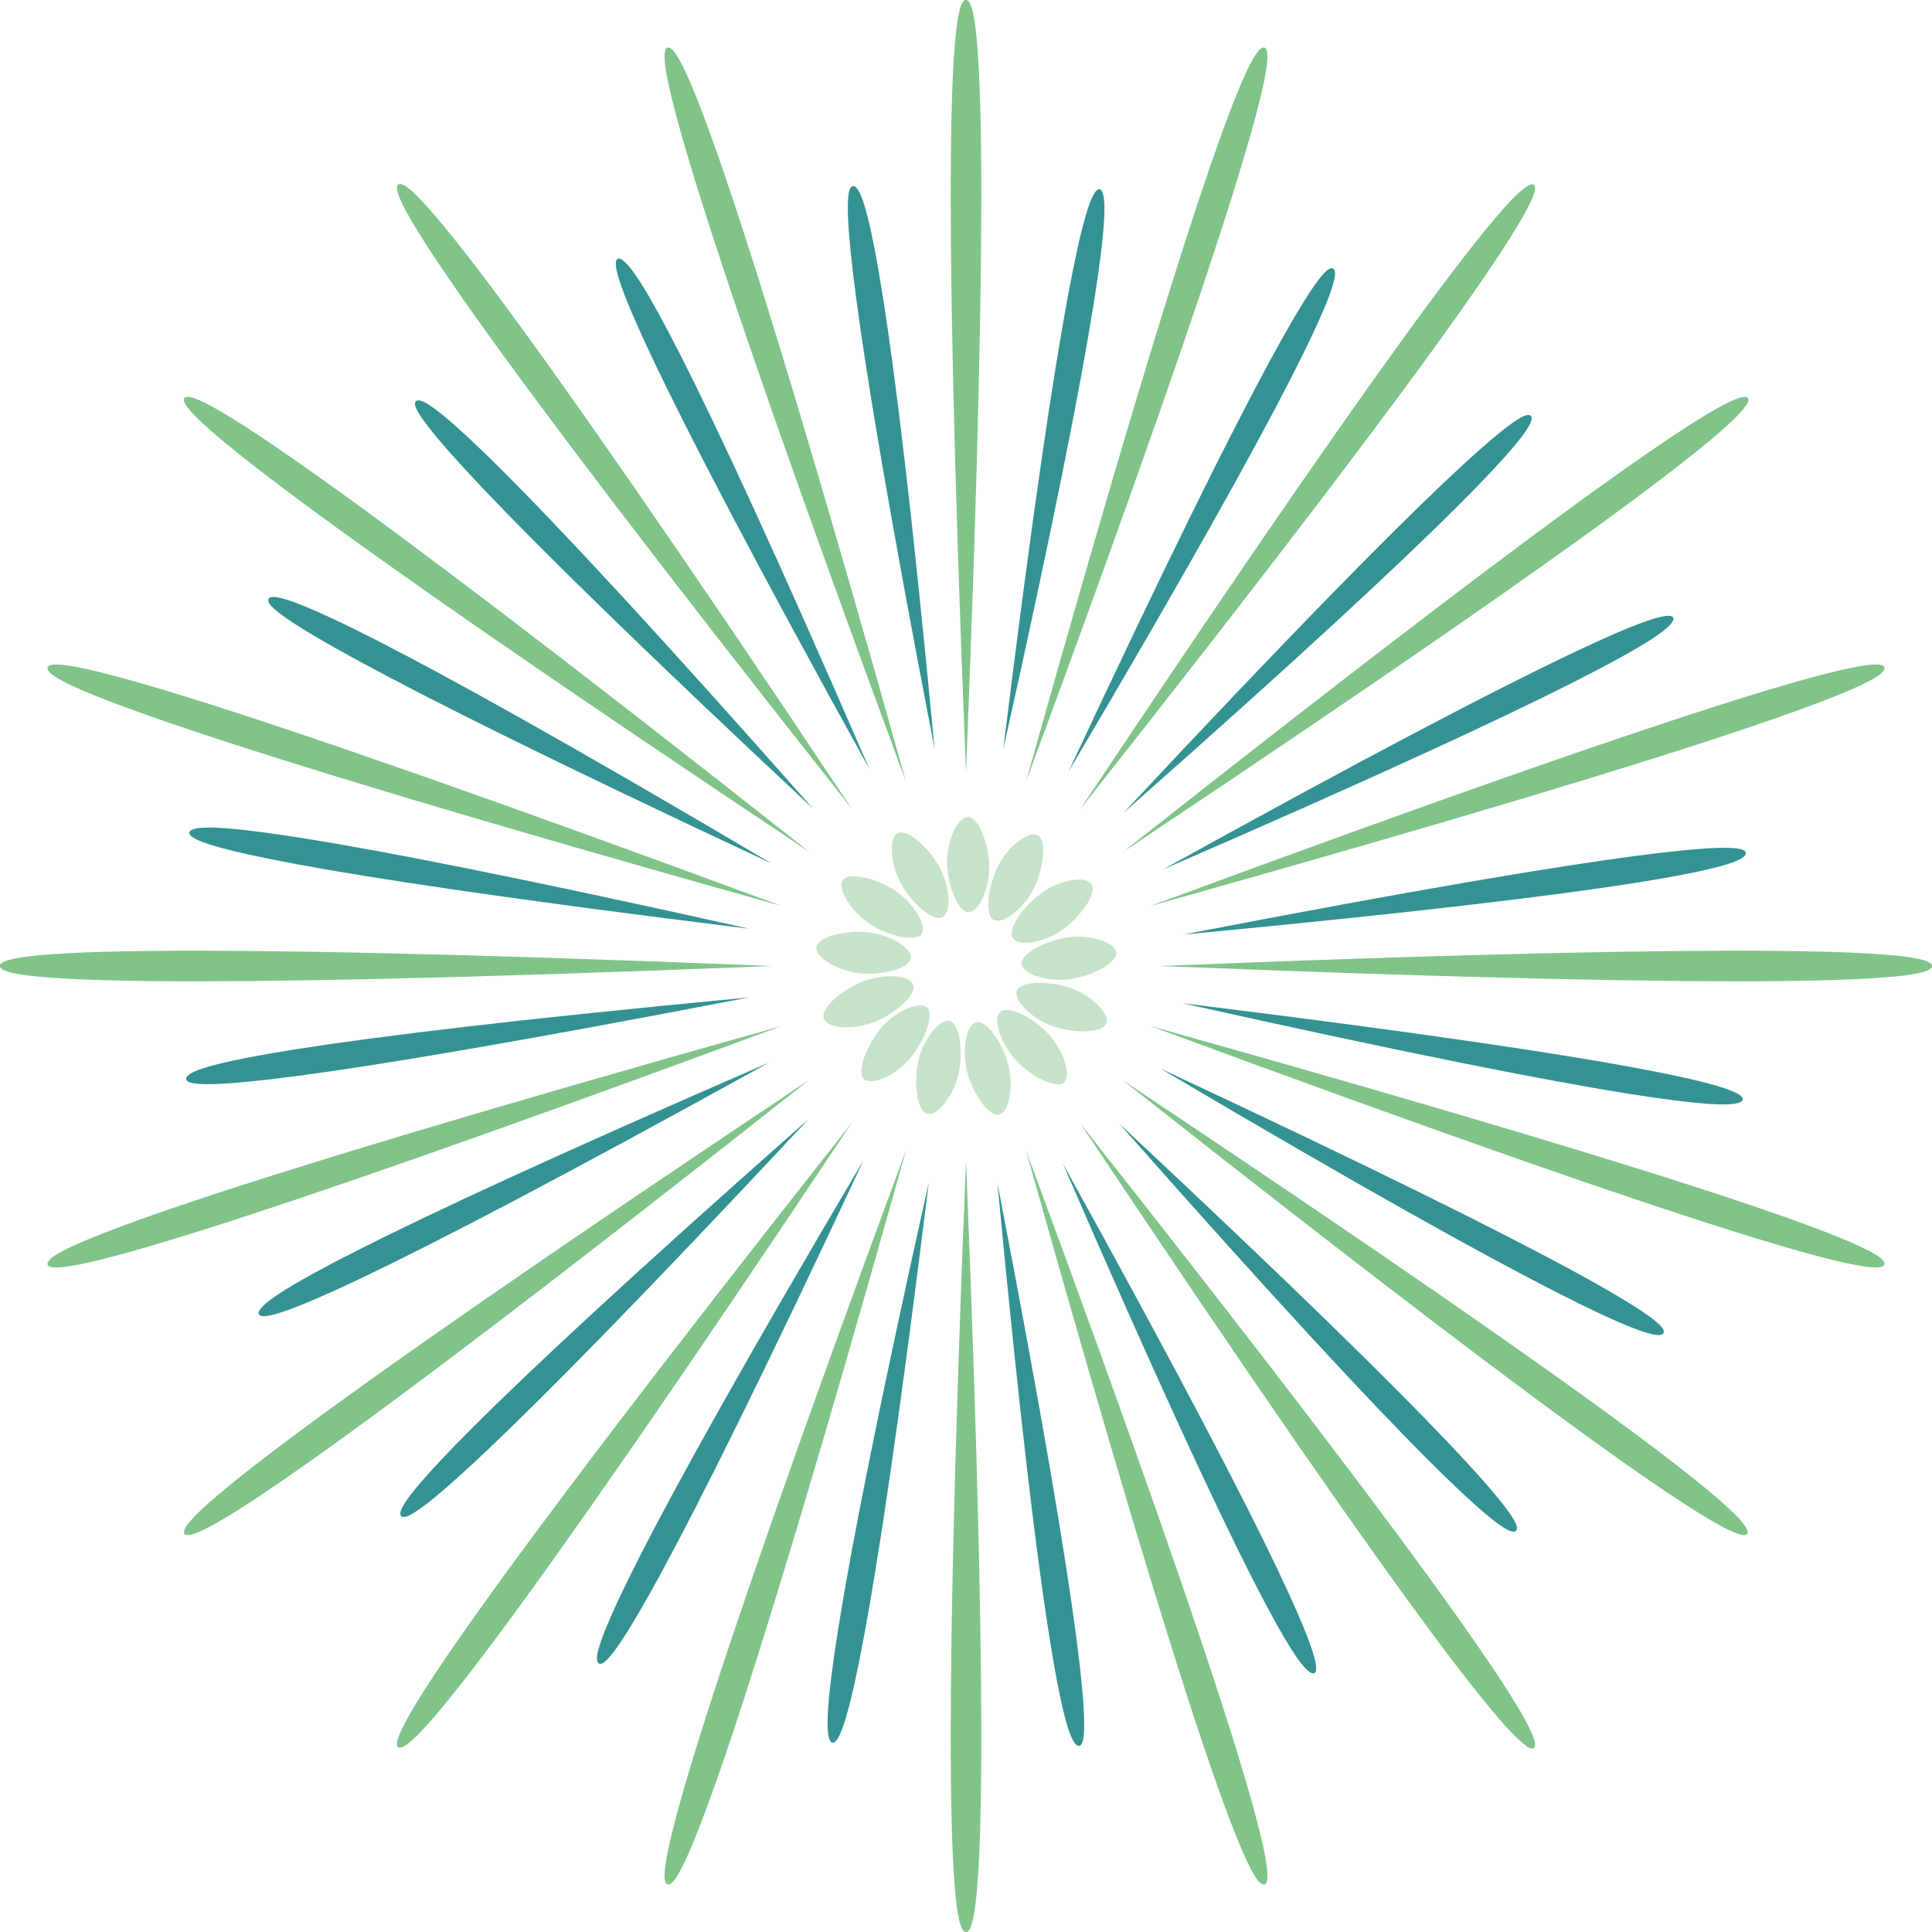
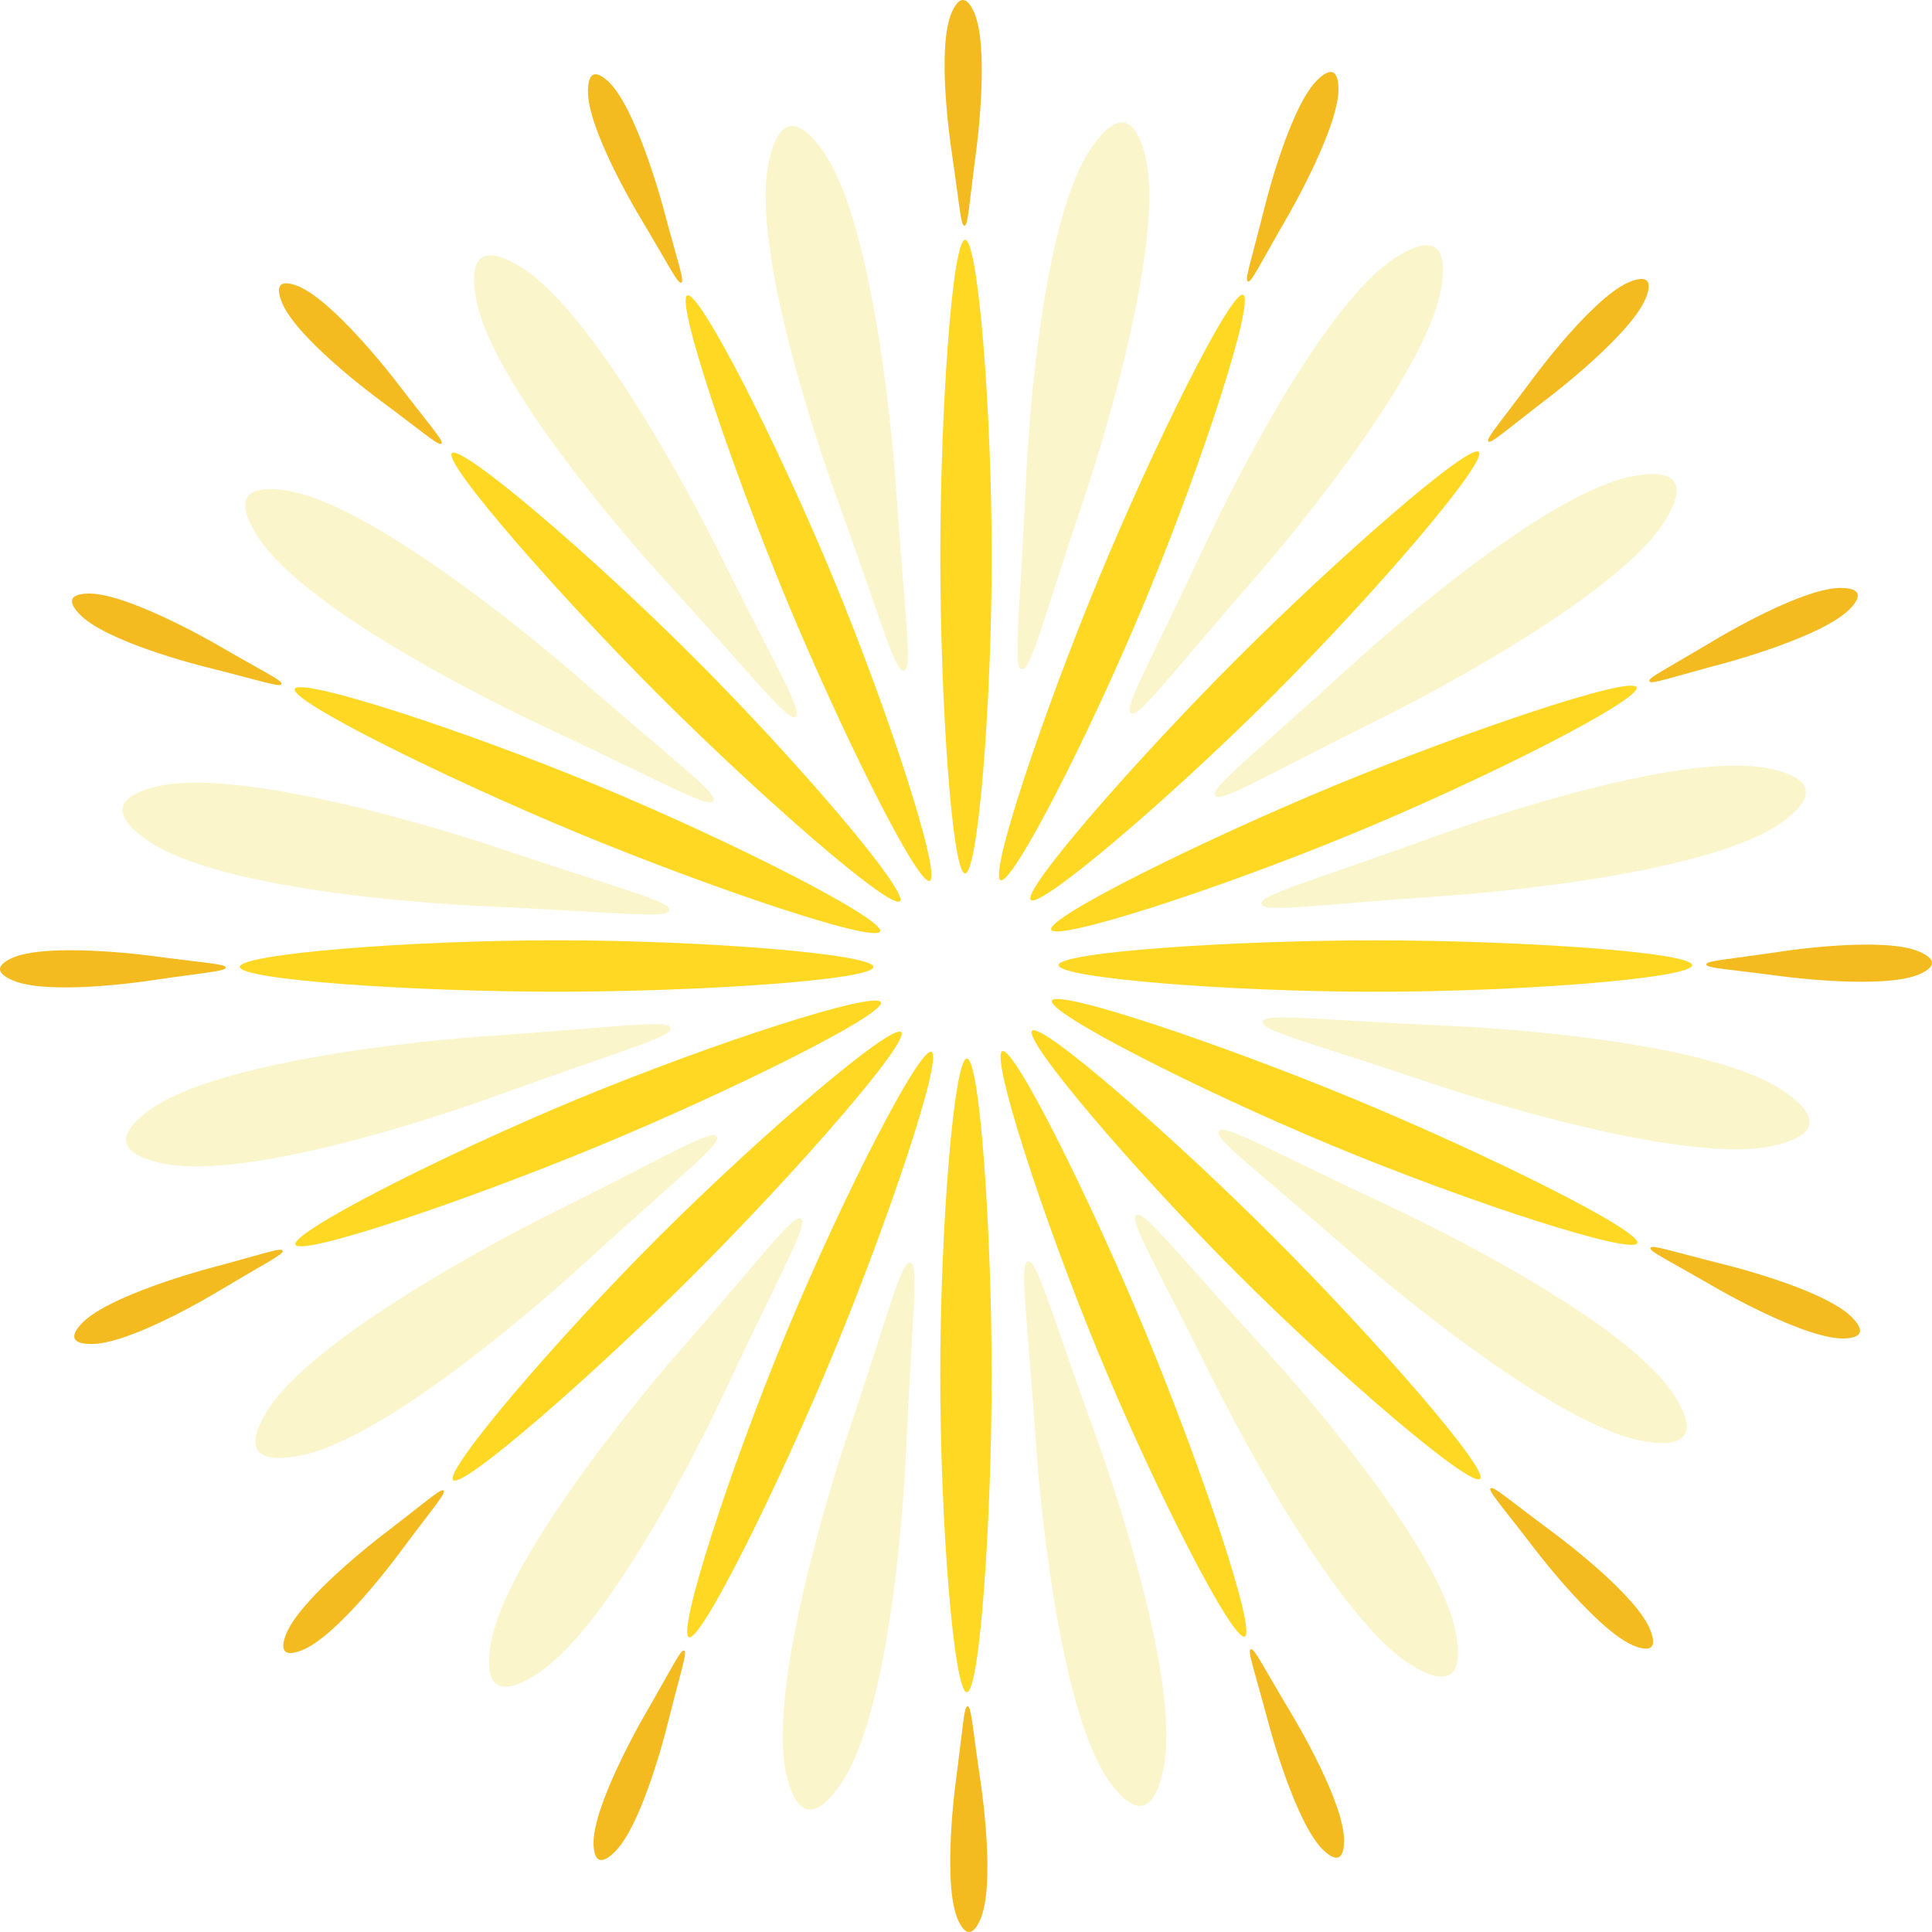
- <svg xmlns="http://www.w3.org/2000/svg" id="a" data-name="图层 1" width="40" height="40" viewBox="0 0 40 40">
+ <svg xmlns="http://www.w3.org/2000/svg" id="a" data-name="图层 1" width="400" height="400" viewBox="0 0 400 400">
  <g>
-     <path d="M19.9,39.89c-.16-.41-.44-2.48.1-15.88.54,13.39.26,15.47.1,15.88-.06.15-.14.15-.2,0Z" fill="#80c489" />
-     <path d="M13.76,38.88c-.03-.44.35-2.5,5-15.07-3.62,12.9-4.53,14.79-4.81,15.13-.1.12-.18.1-.19-.06Z" fill="#80c489" />
-     <path d="M8.23,36.03c.11-.43,1.1-2.27,9.41-12.79-7.43,11.15-8.88,12.67-9.25,12.9-.14.09-.2.04-.16-.12Z" fill="#80c489" />
-     <path d="M3.85,31.61c.23-.37,1.75-1.82,12.9-9.25C6.24,30.67,4.4,31.66,3.97,31.77c-.16.04-.2-.02-.12-.16Z" fill="#80c489" />
-     <path d="M1.06,26.05c.34-.28,2.23-1.19,15.13-4.81C3.62,25.89,1.56,26.27,1.12,26.24c-.16-.01-.18-.08-.06-.19Z" fill="#80c489" />
-     <path d="M.11,19.9c.41-.16,2.48-.44,15.88.1-13.39.54-15.47.26-15.88.1-.15-.06-.15-.14,0-.2Z" fill="#80c489" />
-     <path d="M1.12,13.76c.44-.03,2.5.35,15.07,5C3.28,15.14,1.39,14.23,1.06,13.95c-.12-.1-.1-.18.06-.19Z" fill="#80c489" />
-     <path d="M3.97,8.23c.43.11,2.27,1.1,12.79,9.41C5.6,10.21,4.09,8.76,3.85,8.39c-.09-.14-.04-.2.12-.16Z" fill="#80c489" />
-     <path d="M8.39,3.85c.37.23,1.82,1.75,9.25,12.9C9.33,6.24,8.34,4.4,8.23,3.97c-.04-.16.02-.2.16-.12Z" fill="#80c489" />
-     <path d="M13.95,1.06c.28.34,1.19,2.23,4.81,15.13C14.11,3.62,13.73,1.56,13.76,1.12c.01-.16.08-.18.19-.06Z" fill="#80c489" />
-     <path d="M20.1.11c.16.41.44,2.48-.1,15.88-.54-13.39-.26-15.47-.1-15.88.06-.15.14-.15.2,0Z" fill="#80c489" />
-     <path d="M26.24,1.12c.03.44-.35,2.5-5,15.07C24.86,3.28,25.77,1.39,26.05,1.06c.1-.12.18-.1.19.06Z" fill="#80c489" />
-     <path d="M31.77,3.97c-.11.43-1.1,2.27-9.41,12.79,7.43-11.15,8.88-12.67,9.25-12.9.14-.09.2-.04.16.12Z" fill="#80c489" />
-     <path d="M36.15,8.39c-.23.37-1.75,1.82-12.9,9.25,10.52-8.31,12.36-9.3,12.79-9.41.16-.04.2.02.12.16Z" fill="#80c489" />
-     <path d="M38.94,13.95c-.34.28-2.23,1.19-15.13,4.81,12.57-4.65,14.63-5.03,15.07-5,.16.01.18.08.06.19Z" fill="#80c489" />
-     <path d="M39.89,20.1c-.41.16-2.48.44-15.88-.1,13.39-.54,15.47-.26,15.88-.1.15.06.15.14,0,.2Z" fill="#80c489" />
-     <path d="M38.88,26.24c-.44.03-2.5-.35-15.07-5,12.9,3.62,14.79,4.53,15.13,4.81.12.1.1.18-.06.19Z" fill="#80c489" />
-     <path d="M36.03,31.77c-.43-.11-2.27-1.1-12.79-9.41,11.15,7.43,12.67,8.88,12.9,9.25.09.14.04.2-.12.16Z" fill="#80c489" />
-     <path d="M31.61,36.15c-.37-.23-1.82-1.75-9.25-12.9,8.31,10.52,9.3,12.36,9.41,12.79.04.16-.02.2-.16.12Z" fill="#80c489" />
-     <path d="M26.05,38.94c-.28-.34-1.19-2.23-4.81-15.13,4.65,12.57,5.03,14.63,5,15.07-.01.16-.08.18-.19.06Z" fill="#80c489" />
+     <path d="M200.17,350.35c2.7-.01,5.14-35.91,5.14-65.61,0-29.73-2.43-65.57-5.13-65.58-2.65-.01-5.49,34.75-5.51,65.24-.02,30.92,2.84,65.96,5.5,65.95Z" fill="#ffd824" />
+     <path d="M142.62,338.98c2.5,1.02,18.49-31.21,29.86-58.65,11.38-27.46,22.85-61.51,20.36-62.55-2.45-1.03-18.37,30-30.06,58.17-11.86,28.56-22.62,62.02-20.15,63.03Z" fill="#ffd824" />
+     <path d="M93.81,306.44c1.92,1.9,29.02-21.76,50.03-42.76,21.02-21.02,44.65-48.08,42.75-50-1.87-1.88-28.45,20.69-50.03,42.23-21.88,21.85-44.63,48.64-42.74,50.52Z" fill="#ffd824" />
+     <path d="M61.16,257.7c1.04,2.49,35.14-9,62.58-20.36,27.47-11.37,59.65-27.34,58.63-29.83-1.01-2.46-34.21,8.23-62.39,19.87-28.58,11.81-59.85,27.86-58.82,30.32Z" fill="#ffd824" />
+     <path d="M49.65,200.18c.01,2.7,35.91,5.14,65.61,5.14,29.73,0,65.57-2.43,65.58-5.13.01-2.65-34.75-5.49-65.24-5.51-30.92-.02-65.96,2.84-65.95,5.5Z" fill="#ffd824" />
+     <path d="M61.02,142.63c-1.02,2.5,31.21,18.49,58.65,29.85,27.47,11.38,61.51,22.85,62.55,20.36,1.03-2.45-30-18.37-58.17-30.06-28.56-11.86-62.02-22.62-63.03-20.15Z" fill="#ffd824" />
+     <path d="M93.56,93.81c-1.9,1.92,21.76,29.02,42.76,50.03,21.02,21.02,48.08,44.64,50,42.75,1.88-1.87-20.69-28.45-42.24-50.03-21.85-21.88-48.64-44.63-50.52-42.74Z" fill="#ffd824" />
+     <path d="M142.3,61.16c-2.49,1.04,9,35.14,20.36,62.58,11.37,27.47,27.34,59.65,29.83,58.63,2.46-1.01-8.23-34.21-19.87-62.39-11.81-28.58-27.86-59.85-30.32-58.82Z" fill="#ffd824" />
+     <path d="M199.82,49.65c-2.7.01-5.14,35.91-5.14,65.61,0,29.73,2.43,65.57,5.13,65.58,2.65.01,5.49-34.75,5.51-65.24.02-30.92-2.84-65.96-5.5-65.95Z" fill="#ffd824" />
+     <path d="M257.38,61.03c-2.5-1.02-18.49,31.21-29.86,58.65-11.38,27.46-22.85,61.51-20.36,62.55,2.45,1.03,18.37-30,30.06-58.17,11.86-28.56,22.62-62.02,20.15-63.03Z" fill="#ffd824" />
+     <path d="M306.19,93.56c-1.92-1.9-29.02,21.76-50.03,42.76-21.02,21.02-44.65,48.08-42.75,50,1.87,1.88,28.45-20.69,50.03-42.23,21.88-21.85,44.63-48.64,42.74-50.52Z" fill="#ffd824" />
+     <path d="M338.84,142.3c-1.04-2.49-35.14,9-62.58,20.36-27.47,11.37-59.65,27.34-58.63,29.83,1.01,2.46,34.21-8.23,62.39-19.87,28.58-11.81,59.85-27.86,58.82-30.32Z" fill="#ffd824" />
+     <path d="M350.35,199.83c-.01-2.7-35.91-5.14-65.61-5.14-29.73,0-65.57,2.43-65.58,5.13-.01,2.65,34.75,5.49,65.24,5.51,30.92.02,65.96-2.84,65.95-5.5Z" fill="#ffd824" />
+     <path d="M338.98,257.38c1.02-2.5-31.21-18.49-58.65-29.85-27.47-11.38-61.51-22.85-62.55-20.36-1.03,2.45,30,18.37,58.17,30.06,28.56,11.86,62.02,22.62,63.03,20.15Z" fill="#ffd824" />
+     <path d="M306.44,306.19c1.9-1.92-21.76-29.02-42.76-50.03-21.02-21.02-48.08-44.64-50-42.75-1.88,1.87,20.69,28.45,42.24,50.03,21.85,21.88,48.64,44.63,50.52,42.74Z" fill="#ffd824" />
+     <path d="M257.7,338.84c2.49-1.04-9-35.14-20.36-62.58-11.37-27.47-27.34-59.65-29.83-58.63-2.46,1.01,8.23,34.21,19.87,62.39,11.81,28.58,27.86,59.85,30.32,58.82Z" fill="#ffd824" />
  </g>
  <g>
-     <path d="M12.36,34.31c.03-.36.54-1.87,5.52-10.29-4.22,9.03-5.13,10.23-5.38,10.4-.09.06-.15.02-.14-.11Z" fill="#349293" />
-     <path d="M8.31,31.25c.14-.33,1.1-1.61,8.43-8.08-6.81,7.29-8.04,8.14-8.33,8.23-.11.03-.15-.03-.1-.15Z" fill="#349293" />
-     <path d="M5.41,27.08c.23-.28,1.54-1.19,10.51-5.08-8.73,4.83-10.16,5.26-10.47,5.25-.11,0-.13-.07-.04-.17Z" fill="#349293" />
-     <path d="M3.94,22.23c.31-.19,1.83-.66,11.57-1.58-9.79,1.89-11.29,1.86-11.58,1.76-.11-.04-.1-.11.01-.18Z" fill="#349293" />
-     <path d="M4.03,17.16c.35-.09,1.95-.06,11.49,2.07-9.9-1.22-11.31-1.72-11.55-1.91-.09-.07-.06-.13.06-.16Z" fill="#349293" />
-     <path d="M5.69,12.36c.36.03,1.87.54,10.29,5.52-9.03-4.22-10.23-5.13-10.4-5.38-.06-.09-.02-.15.11-.14Z" fill="#349293" />
-     <path d="M8.75,8.31c.33.14,1.61,1.1,8.08,8.43-7.29-6.81-8.14-8.04-8.23-8.33-.03-.11.03-.15.15-.1Z" fill="#349293" />
-     <path d="M12.92,5.41c.28.23,1.19,1.54,5.08,10.51-4.83-8.73-5.26-10.16-5.25-10.47,0-.11.07-.13.17-.04Z" fill="#349293" />
-     <path d="M17.77,3.94c.19.31.66,1.83,1.58,11.57-1.89-9.79-1.86-11.29-1.76-11.58.04-.11.11-.1.18.01Z" fill="#349293" />
-     <path d="M22.84,4.03c.09.35.06,1.95-2.07,11.49,1.22-9.9,1.72-11.31,1.91-11.55.07-.09.13-.06.16.06Z" fill="#349293" />
-     <path d="M27.64,5.69c-.03.36-.54,1.87-5.52,10.29,4.22-9.03,5.13-10.23,5.38-10.4.09-.06.15-.02.14.11Z" fill="#349293" />
-     <path d="M31.69,8.75c-.14.33-1.1,1.61-8.43,8.08,6.81-7.29,8.04-8.14,8.33-8.23.11-.03.15.03.1.15Z" fill="#349293" />
-     <path d="M34.59,12.92c-.23.28-1.54,1.19-10.51,5.08,8.73-4.83,10.16-5.26,10.47-5.25.11,0,.13.07.04.17Z" fill="#349293" />
-     <path d="M36.06,17.77c-.31.19-1.83.66-11.57,1.58,9.79-1.89,11.29-1.86,11.58-1.76.11.04.1.11-.01.18Z" fill="#349293" />
-     <path d="M35.97,22.84c-.35.09-1.95.06-11.49-2.07,9.9,1.22,11.31,1.72,11.55,1.91.09.07.06.13-.06.16Z" fill="#349293" />
-     <path d="M34.31,27.64c-.36-.03-1.87-.54-10.29-5.52,9.03,4.22,10.23,5.13,10.4,5.38.06.09.02.15-.11.14Z" fill="#349293" />
-     <path d="M31.25,31.69c-.33-.14-1.61-1.1-8.08-8.43,7.29,6.81,8.14,8.04,8.23,8.33.03.11-.03.15-.15.1Z" fill="#349293" />
-     <path d="M27.08,34.59c-.28-.23-1.19-1.54-5.08-10.51,4.83,8.73,5.26,10.16,5.25,10.47,0,.11-.07.13-.17.04Z" fill="#349293" />
-     <path d="M22.23,36.06c-.19-.31-.66-1.83-1.58-11.57,1.89,9.79,1.86,11.29,1.76,11.58-.04.11-.11.1-.18-.01Z" fill="#349293" />
-     <path d="M17.16,35.97c-.09-.35-.06-1.95,2.07-11.49-1.22,9.9-1.72,11.31-1.91,11.55-.07.09-.13.06-.16-.06Z" fill="#349293" />
+     <path d="M188.46,261.43c1.86.35.43,10.25-.89,39.36-.12,2.64-2.4,53.24-13.81,69.01-1.02,1.41-3.84,5.31-6.53,4.8-2.59-.49-3.77-4.8-4.2-6.36-5.16-18.78,11.93-69.57,11.93-69.57,9.36-27.82,11.63-37.58,13.5-37.23Z" fill="#faf5ca" />
+     <path d="M165.83,252.33c1.59,1.04-3.53,9.64-15.88,36.02-1.12,2.39-22.59,48.27-39.17,58.47-1.49.92-5.58,3.43-7.87,1.93-2.2-1.44-1.65-5.88-1.44-7.48,2.42-19.33,37.65-59.71,37.65-59.71,19.3-22.12,25.13-30.27,26.72-29.23Z" fill="#faf5ca" />
+     <path d="M148.4,235.28c1.07,1.56-6.95,7.55-28.46,27.2-1.95,1.78-39.35,35.95-58.56,39.03-1.72.28-6.47,1.04-8.01-1.23-1.48-2.18.73-6.06,1.53-7.47,9.64-16.93,57.63-40.76,57.63-40.76,26.3-13.05,34.8-18.35,35.87-16.78Z" fill="#faf5ca" />
+     <path d="M138.83,212.85c.39,1.86-9.31,4.32-36.7,14.24-2.48.9-50.11,18.16-69.04,13.65-1.7-.4-6.37-1.52-6.93-4.2-.54-2.58,2.99-5.32,4.27-6.31,15.38-11.95,68.84-15.6,68.84-15.6,29.29-2,39.17-3.64,39.56-1.78Z" fill="#faf5ca" />
+     <path d="M138.57,188.45c-.35,1.86-10.25.43-39.36-.89-2.64-.12-53.24-2.4-69.01-13.81-1.41-1.02-5.31-3.84-4.8-6.53.49-2.59,4.8-3.77,6.36-4.2,18.78-5.16,69.57,11.93,69.57,11.93,27.83,9.36,37.58,11.63,37.23,13.5Z" fill="#faf5ca" />
+     <path d="M147.66,165.83c-1.04,1.59-9.64-3.53-36.02-15.88-2.39-1.12-48.27-22.59-58.47-39.17-.92-1.49-3.43-5.58-1.93-7.87,1.44-2.2,5.88-1.65,7.48-1.44,19.33,2.42,59.71,37.65,59.71,37.65,22.12,19.3,30.27,25.13,29.23,26.72Z" fill="#faf5ca" />
+     <path d="M164.72,148.4c-1.56,1.07-7.55-6.95-27.2-28.46-1.78-1.95-35.95-39.35-39.03-58.56-.28-1.72-1.04-6.47,1.23-8.01,2.18-1.48,6.06.73,7.47,1.53,16.93,9.64,40.76,57.63,40.76,57.63,13.05,26.3,18.35,34.8,16.78,35.87Z" fill="#faf5ca" />
+     <path d="M187.16,138.83c-1.86.39-4.32-9.31-14.24-36.7-.9-2.48-18.16-50.11-13.65-69.04.4-1.7,1.52-6.37,4.2-6.93,2.58-.54,5.32,2.99,6.31,4.27,11.95,15.38,15.6,68.84,15.6,68.84,2,29.29,3.64,39.17,1.78,39.56Z" fill="#faf5ca" />
+     <path d="M211.54,138.57c-1.86-.35-.43-10.25.89-39.36.12-2.64,2.4-53.24,13.81-69.01,1.02-1.41,3.84-5.31,6.53-4.8,2.59.49,3.77,4.8,4.2,6.36,5.16,18.78-11.93,69.57-11.93,69.57-9.36,27.82-11.63,37.58-13.5,37.23Z" fill="#faf5ca" />
+     <path d="M234.17,147.66c-1.59-1.04,3.53-9.64,15.88-36.02,1.12-2.39,22.59-48.27,39.17-58.47,1.49-.92,5.58-3.43,7.87-1.93,2.2,1.44,1.65,5.88,1.44,7.48-2.42,19.33-37.65,59.71-37.65,59.71-19.3,22.12-25.13,30.27-26.72,29.23Z" fill="#faf5ca" />
+     <path d="M251.6,164.72c-1.07-1.56,6.95-7.55,28.46-27.2,1.95-1.78,39.35-35.95,58.56-39.03,1.72-.28,6.47-1.04,8.01,1.23,1.48,2.18-.73,6.06-1.53,7.47-9.64,16.93-57.63,40.76-57.63,40.76-26.3,13.05-34.8,18.35-35.87,16.78Z" fill="#faf5ca" />
+     <path d="M261.17,187.15c-.39-1.86,9.31-4.32,36.7-14.24,2.48-.9,50.11-18.16,69.04-13.65,1.7.4,6.37,1.52,6.93,4.2.54,2.58-2.99,5.32-4.27,6.31-15.38,11.95-68.84,15.6-68.84,15.6-29.29,2-39.17,3.64-39.56,1.78Z" fill="#faf5ca" />
+     <path d="M261.43,211.54c.35-1.86,10.25-.43,39.36.89,2.64.12,53.24,2.4,69.01,13.81,1.41,1.02,5.31,3.84,4.8,6.53-.49,2.59-4.8,3.77-6.36,4.2-18.78,5.16-69.57-11.93-69.57-11.93-27.83-9.36-37.58-11.63-37.23-13.5Z" fill="#faf5ca" />
+     <path d="M252.33,234.17c1.04-1.59,9.64,3.53,36.02,15.88,2.39,1.12,48.27,22.59,58.47,39.17.92,1.49,3.43,5.58,1.93,7.87-1.44,2.2-5.88,1.65-7.48,1.44-19.33-2.42-59.71-37.65-59.71-37.65-22.12-19.3-30.27-25.13-29.23-26.72Z" fill="#faf5ca" />
+     <path d="M235.28,251.6c1.56-1.07,7.55,6.95,27.2,28.46,1.78,1.95,35.95,39.35,39.03,58.56.28,1.72,1.04,6.47-1.23,8.01-2.18,1.48-6.06-.73-7.47-1.53-16.93-9.64-40.76-57.63-40.76-57.63-13.05-26.3-18.35-34.8-16.78-35.87Z" fill="#faf5ca" />
+     <path d="M212.84,261.17c1.86-.39,4.32,9.31,14.24,36.7.9,2.48,18.16,50.11,13.65,69.04-.4,1.7-1.52,6.37-4.2,6.93-2.58.54-5.32-2.99-6.31-4.27-11.95-15.38-15.6-68.84-15.6-68.84-2-29.29-3.64-39.17-1.78-39.56Z" fill="#faf5ca" />
  </g>
  <g>
-     <path d="M19.03,21.9c.12-.44.46-.85.66-.75s.26.71.14,1.15-.46.85-.66.75-.26-.71-.14-1.15Z" fill="#c7e3c9" />
-     <path d="M18.28,21.24c.31-.33.8-.54.93-.36s-.11.75-.41,1.08-.8.54-.93.36.11-.75.41-1.08Z" fill="#c7e3c9" />
-     <path d="M17.92,20.3c.43-.15.96-.11.99.12s-.44.61-.87.76-.96.11-.99-.12.44-.61.87-.76Z" fill="#c7e3c9" />
-     <path d="M18.03,19.31c.45.07.9.35.82.56s-.68.34-1.12.27-.9-.35-.82-.56.68-.34,1.12-.27Z" fill="#c7e3c9" />
-     <path d="M18.59,18.48c.36.27.63.73.47.88s-.76-.01-1.12-.28-.63-.73-.47-.88.76.01,1.12.28Z" fill="#c7e3c9" />
-     <path d="M19.48,18.01c.2.41.22.94,0,.99s-.66-.36-.86-.77-.22-.94,0-.99.66.36.86.77Z" fill="#c7e3c9" />
-     <path d="M20.48,18c-.01.45-.24.93-.46.88s-.42-.63-.41-1.08.24-.93.46-.88.42.63.41,1.08Z" fill="#c7e3c9" />
-     <path d="M21.37,18.46c-.22.39-.65.71-.82.57s-.08-.75.14-1.15.65-.71.82-.57.08.75-.14,1.15Z" fill="#c7e3c9" />
-     <path d="M21.95,19.28c-.38.25-.9.33-.99.12s.28-.7.66-.95.9-.33.99-.12-.28.7-.66.95Z" fill="#c7e3c9" />
-     <path d="M22.08,20.28c-.45.04-.96-.13-.93-.35s.58-.49,1.03-.53.96.13.93.35-.58.49-1.03.53Z" fill="#c7e3c9" />
-     <path d="M21.73,21.22c-.42-.17-.79-.56-.66-.74s.74-.17,1.16,0,.79.56.66.74-.74.17-1.16,0Z" fill="#c7e3c9" />
-     <path d="M20.98,21.89c-.29-.35-.44-.86-.24-.96s.73.19,1.02.54.44.86.24.96-.73-.19-1.02-.54Z" fill="#c7e3c9" />
-     <path d="M20.01,22.13c-.1-.44.01-.96.23-.97s.56.51.65.95-.01.96-.23.97-.56-.51-.65-.95Z" fill="#c7e3c9" />
+     <g id="b" data-name="&amp;lt;径向重复&amp;gt;">
+       <path d="M141.65,341.73c.71.29-.66,4.11-3.53,15.58-.26,1.04-5.26,20.98-11.07,26.33-.52.48-1.96,1.8-2.99,1.38-.99-.4-1.11-2.21-1.16-2.87-.53-7.89,10.37-26.71,10.37-26.71,5.97-10.31,7.66-14.01,8.38-13.72Z" fill="#f3bb1f" />
+     </g>
+     <g id="c" data-name="&amp;lt;径向重复&amp;gt;">
+       <path d="M91.85,308.6c.55.54-2.18,3.55-9.23,13.05-.64.86-12.89,17.37-20.3,20.09-.67.24-2.5.92-3.29.13-.76-.75-.18-2.47.03-3.09,2.53-7.49,19.8-20.71,19.8-20.71,9.46-7.24,12.44-10.01,12.99-9.47Z" fill="#f3bb1f" />
+     </g>
+     <g id="d" data-name="&amp;lt;径向重复&amp;gt;">
+       <path d="M58.52,258.95c.3.71-3.37,2.44-13.52,8.52-.92.55-18.55,11.12-26.45,10.79-.71-.03-2.66-.11-3.09-1.14-.41-.98.78-2.35,1.21-2.85,5.2-5.96,26.22-11.56,26.22-11.56,11.51-3.07,15.32-4.49,15.62-3.78Z" fill="#f3bb1f" />
+     </g>
+     <g id="e" data-name="&amp;lt;径向重复&amp;gt;">
+       <path d="M46.73,200.33c0,.77-4.05.97-15.75,2.7-1.06.16-21.4,3.17-28.56-.15C1.78,202.58,0,201.76,0,200.65c0-1.07,1.62-1.87,2.21-2.17,7.08-3.51,28.64-.64,28.64-.64,11.81,1.57,15.87,1.72,15.88,2.49Z" fill="#f3bb1f" />
+     </g>
+     <g id="f" data-name="&amp;lt;径向重复&amp;gt;">
+       <path d="M58.27,141.65c-.29.71-4.11-.66-15.58-3.53-1.04-.26-20.98-5.26-26.33-11.07-.48-.52-1.8-1.96-1.38-2.99.4-.99,2.21-1.11,2.87-1.16,7.89-.53,26.71,10.37,26.71,10.37,10.31,5.97,14.01,7.66,13.72,8.38Z" fill="#f3bb1f" />
+     </g>
+     <g id="g" data-name="&amp;lt;径向重复&amp;gt;">
+       <path d="M91.39,91.85c-.54.55-3.55-2.18-13.05-9.23-.86-.64-17.37-12.89-20.09-20.3-.24-.67-.92-2.5-.13-3.29.75-.76,2.47-.18,3.09.03,7.49,2.53,20.71,19.8,20.71,19.8,7.24,9.46,10.01,12.44,9.47,12.99Z" fill="#f3bb1f" />
+     </g>
+     <g id="h" data-name="&amp;lt;径向重复&amp;gt;">
+       <path d="M141.04,58.52c-.71.3-2.44-3.37-8.52-13.52-.55-.92-11.12-18.55-10.79-26.45.03-.71.11-2.66,1.14-3.09.98-.41,2.35.78,2.85,1.21,5.96,5.2,11.56,26.22,11.56,26.22,3.07,11.51,4.49,15.32,3.78,15.62Z" fill="#f3bb1f" />
+     </g>
+     <g id="i" data-name="&amp;lt;径向重复&amp;gt;">
+       <path d="M199.67,46.73c-.77,0-.97-4.05-2.7-15.75-.16-1.06-3.17-21.4.15-28.56C197.42,1.78,198.24,0,199.35,0c1.07,0,1.87,1.62,2.17,2.21,3.51,7.08.64,28.64.64,28.64-1.57,11.81-1.72,15.87-2.49,15.88Z" fill="#f3bb1f" />
+     </g>
+     <g id="j" data-name="&amp;lt;径向重复&amp;gt;">
+       <path d="M258.35,58.27c-.71-.29.66-4.11,3.53-15.58.26-1.04,5.26-20.98,11.07-26.33.52-.48,1.96-1.8,2.99-1.38.99.4,1.11,2.21,1.16,2.87.53,7.89-10.37,26.71-10.37,26.71-5.97,10.31-7.66,14.01-8.38,13.72Z" fill="#f3bb1f" />
+     </g>
+     <g id="k" data-name="&amp;lt;径向重复&amp;gt;">
+       <path d="M308.15,91.39c-.55-.54,2.18-3.55,9.23-13.05.64-.86,12.89-17.37,20.3-20.09.67-.24,2.5-.92,3.29-.13.76.75.18,2.47-.03,3.09-2.53,7.49-19.8,20.71-19.8,20.71-9.46,7.24-12.44,10.01-12.99,9.47Z" fill="#f3bb1f" />
+     </g>
+     <g id="l" data-name="&amp;lt;径向重复&amp;gt;">
+       <path d="M341.48,141.04c-.3-.71,3.37-2.44,13.52-8.52.92-.55,18.55-11.12,26.45-10.79.71.03,2.66.11,3.09,1.14.41.98-.78,2.35-1.21,2.85-5.2,5.96-26.22,11.56-26.22,11.56-11.51,3.07-15.32,4.49-15.62,3.78Z" fill="#f3bb1f" />
+     </g>
+     <g id="m" data-name="&amp;lt;径向重复&amp;gt;">
+       <path d="M353.27,199.67c0-.77,4.05-.97,15.75-2.7,1.06-.16,21.4-3.17,28.56.15.64.3,2.41,1.12,2.42,2.23,0,1.07-1.62,1.87-2.21,2.17-7.08,3.51-28.64.64-28.64.64-11.81-1.57-15.87-1.72-15.88-2.49Z" fill="#f3bb1f" />
+     </g>
+     <g id="n" data-name="&amp;lt;径向重复&amp;gt;">
+       <path d="M341.72,258.35c.29-.71,4.11.66,15.58,3.53,1.04.26,20.98,5.26,26.33,11.07.48.52,1.8,1.96,1.38,2.99-.4.99-2.21,1.11-2.87,1.16-7.89.53-26.71-10.37-26.71-10.37-10.31-5.97-14.01-7.66-13.72-8.38Z" fill="#f3bb1f" />
+     </g>
+     <g id="o" data-name="&amp;lt;径向重复&amp;gt;">
+       <path d="M308.61,308.14c.54-.55,3.55,2.18,13.05,9.23.86.64,17.37,12.89,20.09,20.3.24.67.92,2.5.13,3.29-.75.76-2.47.18-3.09-.03-7.49-2.53-20.71-19.8-20.71-19.8-7.24-9.46-10.01-12.44-9.47-12.99Z" fill="#f3bb1f" />
+     </g>
+     <g id="p" data-name="&amp;lt;径向重复&amp;gt;">
+       <path d="M258.96,341.47c.71-.3,2.44,3.37,8.52,13.52.55.92,11.12,18.55,10.79,26.45-.03.71-.11,2.66-1.14,3.09-.98.41-2.35-.78-2.85-1.21-5.96-5.2-11.56-26.22-11.56-26.22-3.07-11.51-4.49-15.32-3.78-15.62Z" fill="#f3bb1f" />
+     </g>
+     <g id="q" data-name="&amp;lt;径向重复&amp;gt;">
+       <path d="M200.33,353.27c.77,0,.97,4.05,2.7,15.75.16,1.06,3.17,21.4-.15,28.56-.3.64-1.12,2.41-2.23,2.42-1.07,0-1.87-1.62-2.17-2.21-3.51-7.08-.64-28.64-.64-28.64,1.57-11.81,1.72-15.87,2.49-15.88Z" fill="#f3bb1f" />
+     </g>
  </g>
</svg>
